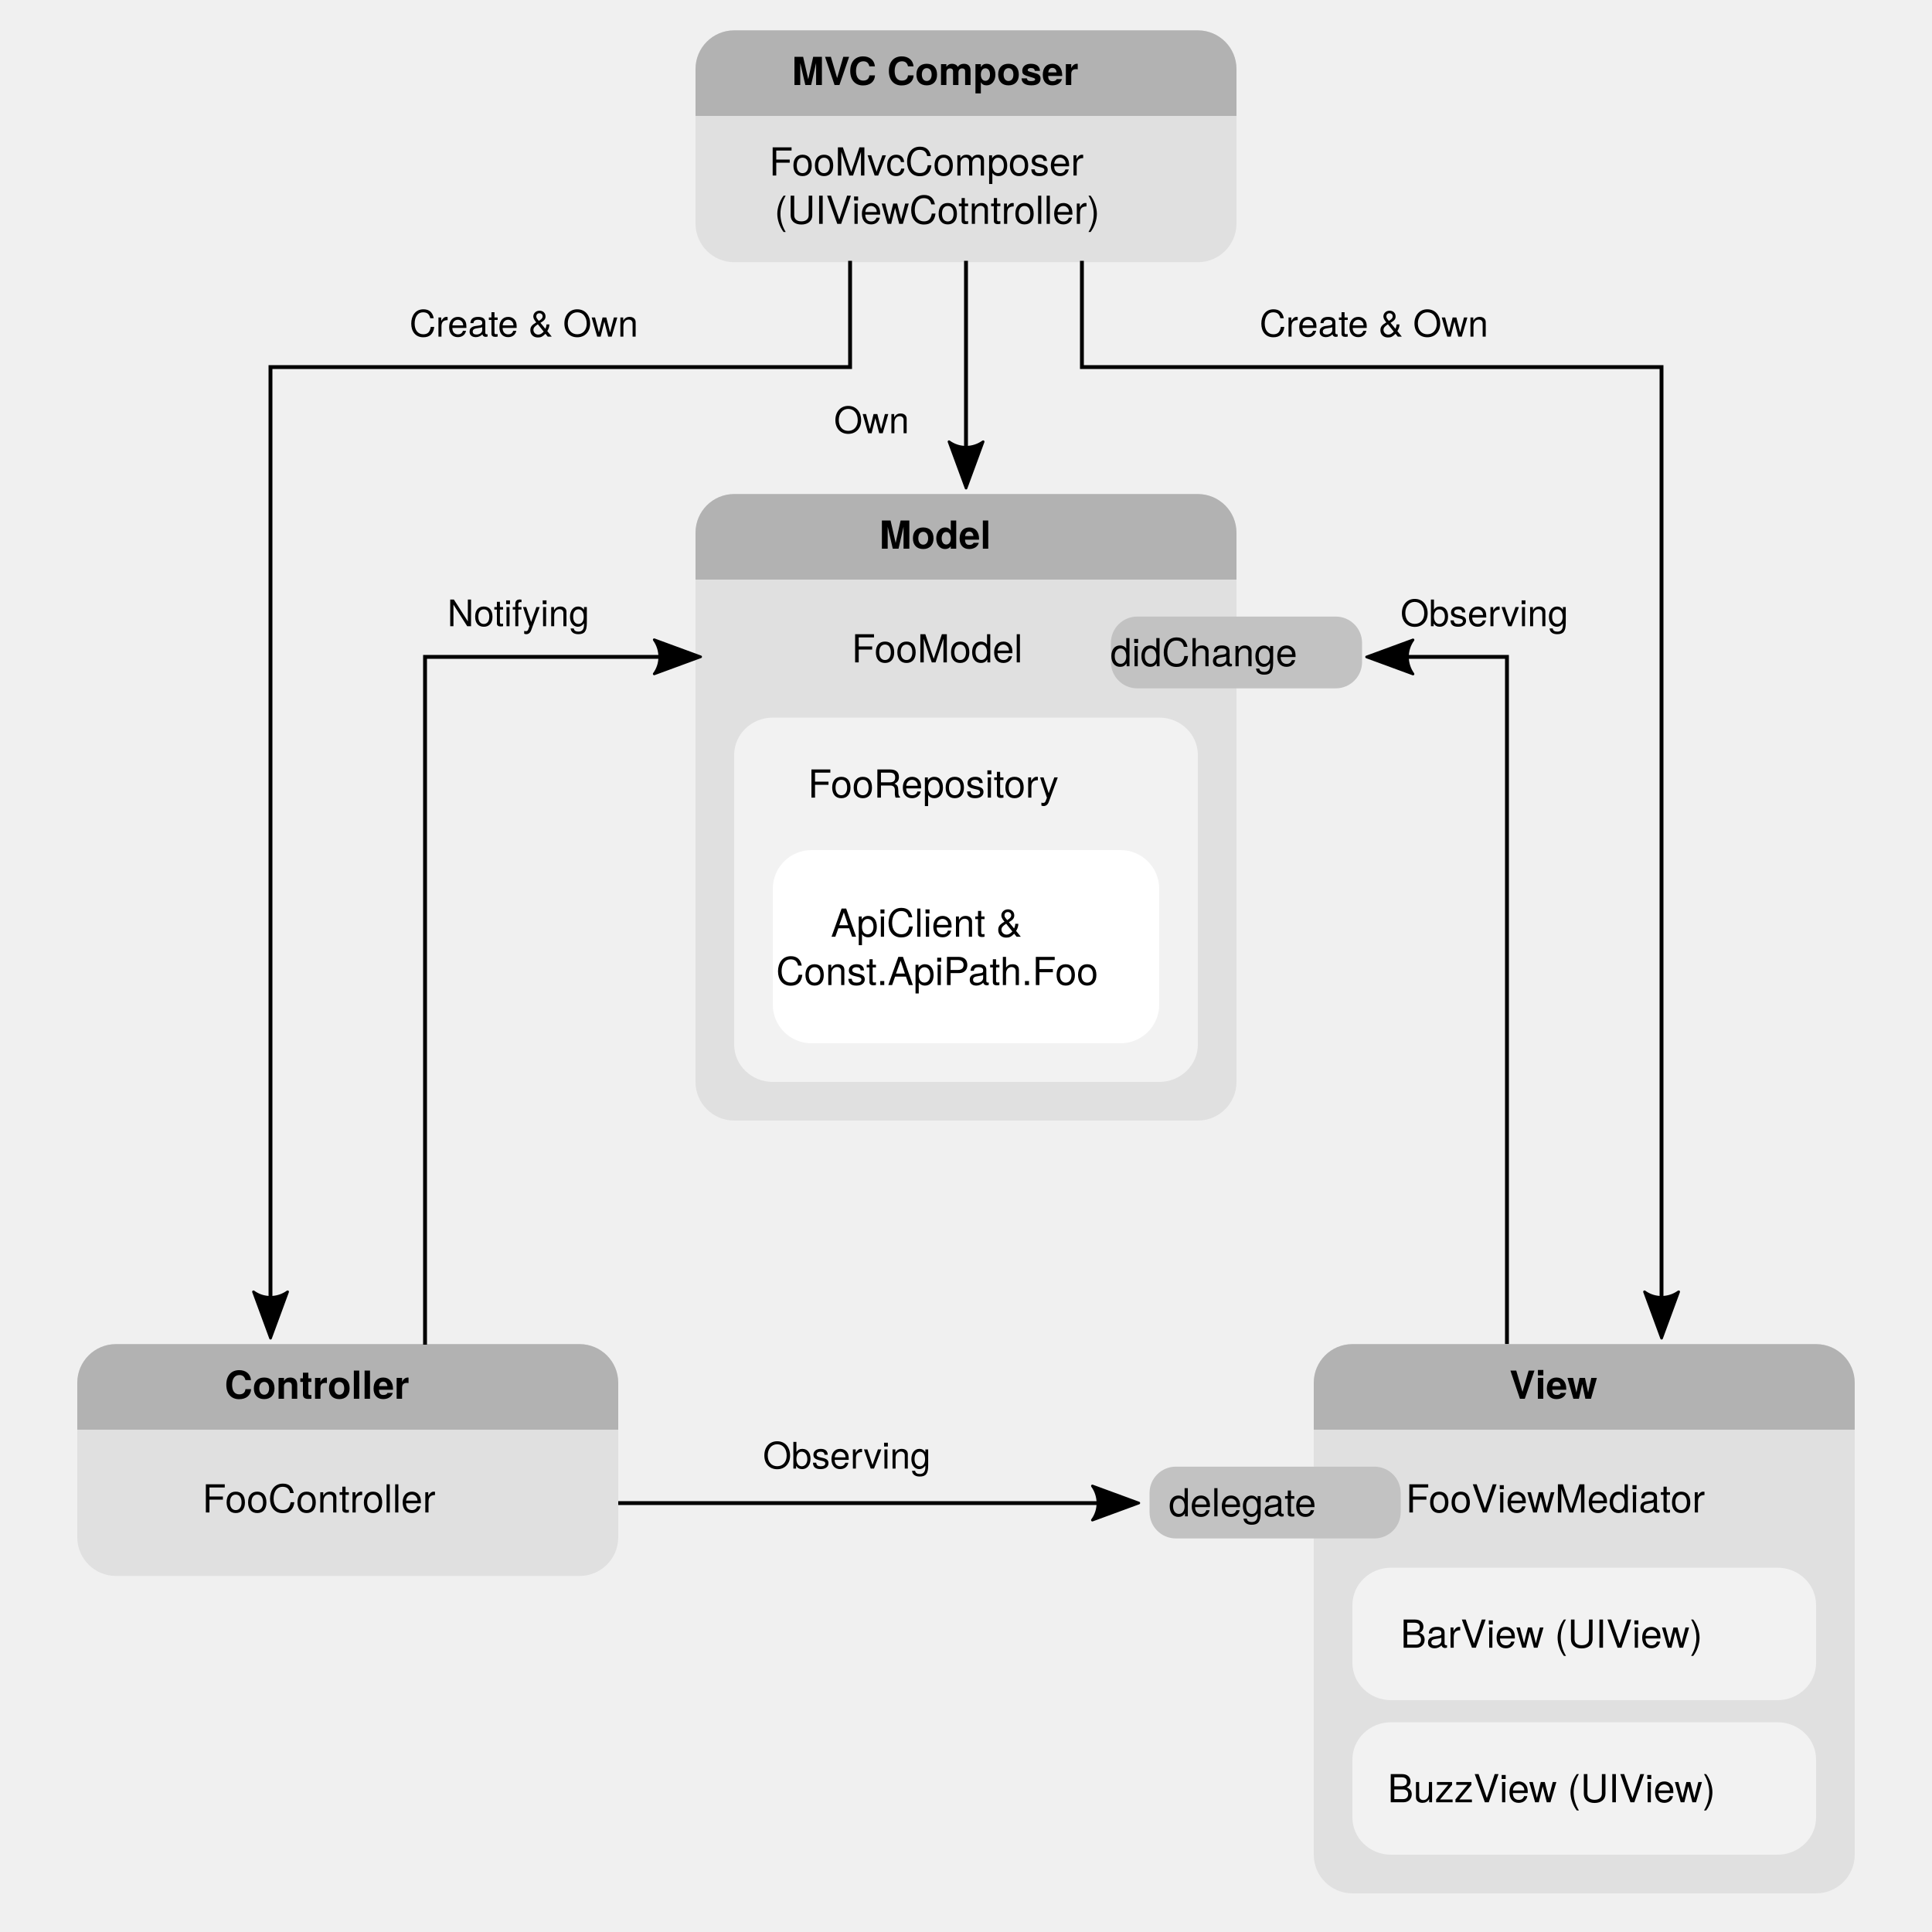
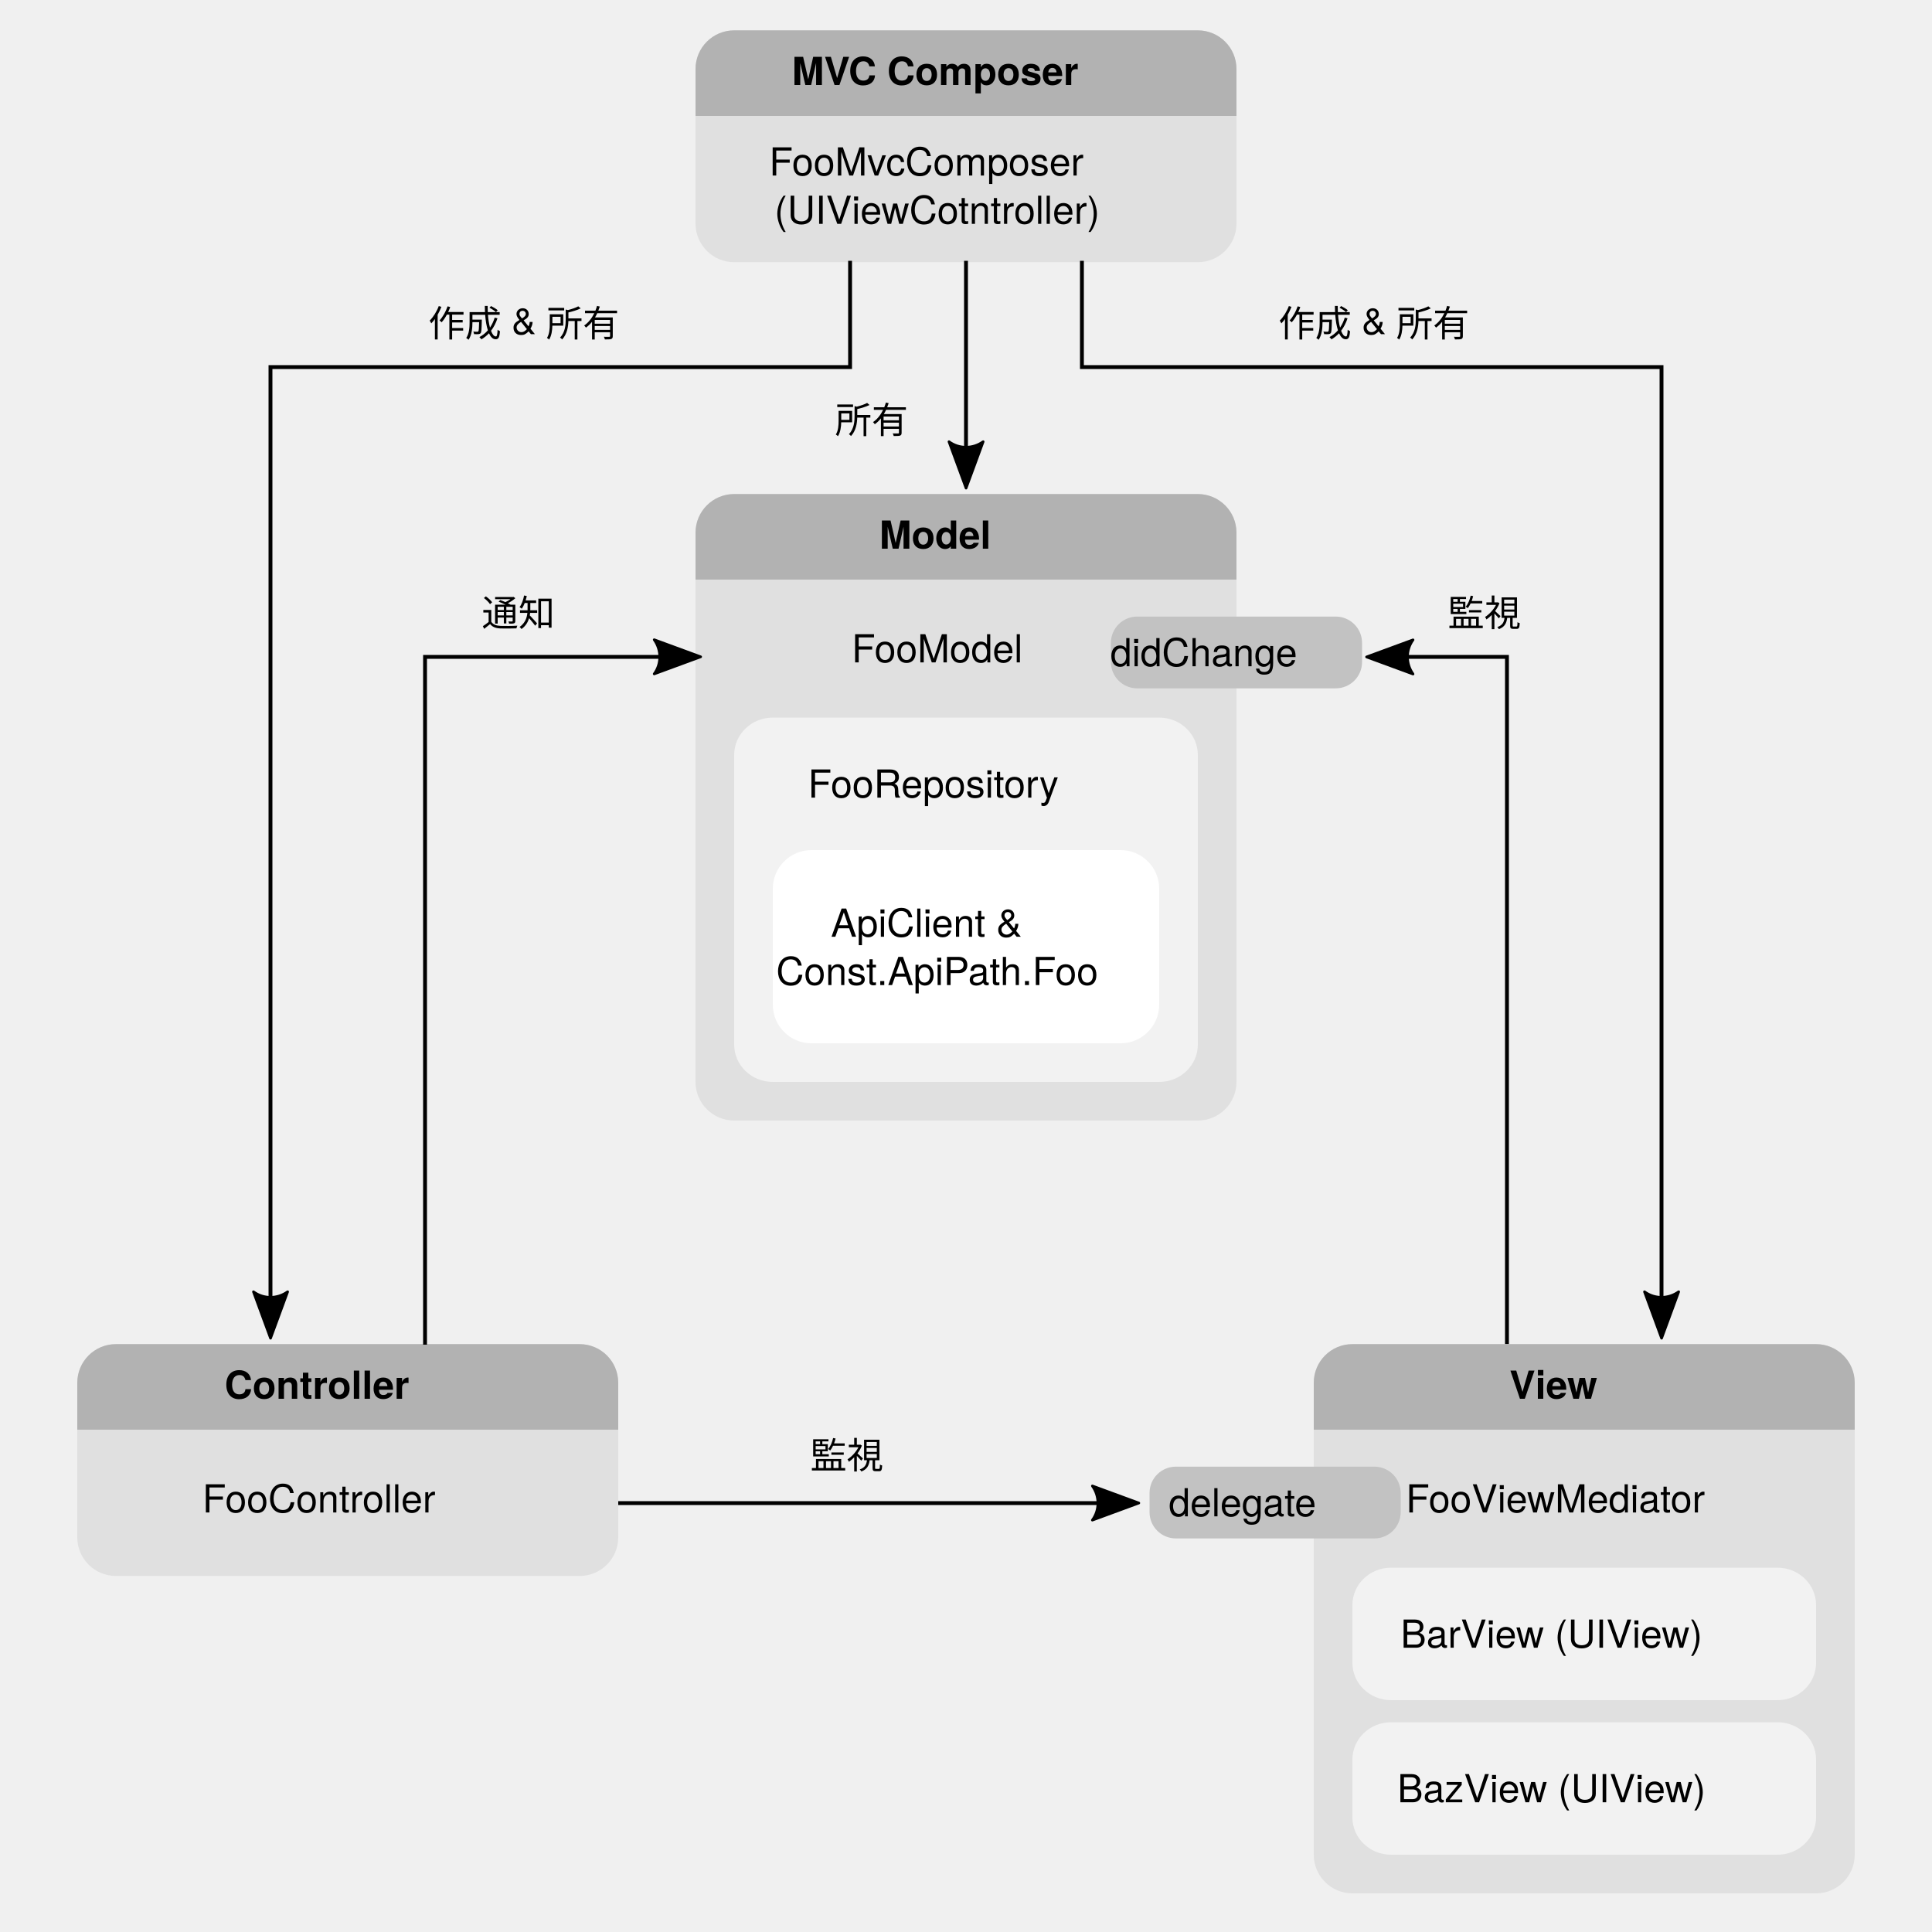
<svg xmlns="http://www.w3.org/2000/svg" width="1000" height="1000" viewBox="0 0 1000 1000" id="svg2" version="1.1">
  <defs id="defs4">
    <marker style="overflow:visible" id="marker6301" refX="0" refY="0" orient="auto">
      <path transform="matrix(-0.8,0,0,-0.8,-10,0)" style="fill:#000000;fill-opacity:1;fill-rule:evenodd;stroke:#000000;stroke-width:1pt;stroke-opacity:1" d="M 0,0 5,-5 -12.5,0 5,5 0,0 Z" id="path6303" />
    </marker>
    <marker style="overflow:visible" id="marker6297" refX="0" refY="0" orient="auto">
      <path transform="matrix(-0.8,0,0,-0.8,-10,0)" style="fill:#000000;fill-opacity:1;fill-rule:evenodd;stroke:#000000;stroke-width:1pt;stroke-opacity:1" d="M 0,0 5,-5 -12.5,0 5,5 0,0 Z" id="path6299" />
    </marker>
    <marker style="overflow:visible" id="marker6293" refX="0" refY="0" orient="auto">
      <path transform="matrix(-0.8,0,0,-0.8,-10,0)" style="fill:#000000;fill-opacity:1;fill-rule:evenodd;stroke:#000000;stroke-width:1pt;stroke-opacity:1" d="M 0,0 5,-5 -12.5,0 5,5 0,0 Z" id="path6295" />
    </marker>
    <marker style="overflow:visible" id="marker6289" refX="0" refY="0" orient="auto">
      <path transform="matrix(-0.8,0,0,-0.8,-10,0)" style="fill:#000000;fill-opacity:1;fill-rule:evenodd;stroke:#000000;stroke-width:1pt;stroke-opacity:1" d="M 0,0 5,-5 -12.5,0 5,5 0,0 Z" id="path6291" />
    </marker>
    <marker style="overflow:visible" id="marker6279" refX="0" refY="0" orient="auto">
      <path transform="matrix(-0.8,0,0,-0.8,-10,0)" style="fill:#000000;fill-opacity:1;fill-rule:evenodd;stroke:#000000;stroke-width:1pt;stroke-opacity:1" d="M 0,0 5,-5 -12.5,0 5,5 0,0 Z" id="path6281" />
    </marker>
    <marker style="overflow:visible" id="marker6275" refX="0" refY="0" orient="auto">
      <path transform="matrix(-0.8,0,0,-0.8,-10,0)" style="fill:#000000;fill-opacity:1;fill-rule:evenodd;stroke:#000000;stroke-width:1pt;stroke-opacity:1" d="M 0,0 5,-5 -12.5,0 5,5 0,0 Z" id="path6277" />
    </marker>
    <marker style="overflow:visible" id="marker5767" refX="0" refY="0" orient="auto">
      <path transform="matrix(-0.8,0,0,-0.8,-10,0)" style="fill:#000000;fill-opacity:1;fill-rule:evenodd;stroke:#000000;stroke-width:1pt;stroke-opacity:1" d="M 0,0 5,-5 -12.5,0 5,5 0,0 Z" id="path5769" />
    </marker>
    <marker style="overflow:visible" id="marker4939" refX="0" refY="0" orient="auto">
      <path transform="matrix(-0.8,0,0,-0.8,-10,0)" style="fill:#000000;fill-opacity:1;fill-rule:evenodd;stroke:#000000;stroke-width:1pt;stroke-opacity:1" d="M 0,0 5,-5 -12.5,0 5,5 0,0 Z" id="path4941" />
    </marker>
    <marker style="overflow:visible" id="marker4935" refX="0" refY="0" orient="auto">
      <path transform="matrix(-0.8,0,0,-0.8,-10,0)" style="fill:#000000;fill-opacity:1;fill-rule:evenodd;stroke:#000000;stroke-width:1pt;stroke-opacity:1" d="M 0,0 5,-5 -12.5,0 5,5 0,0 Z" id="path4937" />
    </marker>
    <marker style="overflow:visible" id="marker4931" refX="0" refY="0" orient="auto">
      <path transform="matrix(-0.8,0,0,-0.8,-10,0)" style="fill:#000000;fill-opacity:1;fill-rule:evenodd;stroke:#000000;stroke-width:1pt;stroke-opacity:1" d="M 0,0 5,-5 -12.5,0 5,5 0,0 Z" id="path4933" />
    </marker>
    <marker style="overflow:visible" id="marker4927" refX="0" refY="0" orient="auto">
      <path transform="matrix(-0.8,0,0,-0.8,-10,0)" style="fill:#000000;fill-opacity:1;fill-rule:evenodd;stroke:#000000;stroke-width:1pt;stroke-opacity:1" d="M 0,0 5,-5 -12.5,0 5,5 0,0 Z" id="path4929" />
    </marker>
    <marker style="overflow:visible" id="marker4923" refX="0" refY="0" orient="auto">
      <path transform="matrix(-0.8,0,0,-0.8,-10,0)" style="fill:#000000;fill-opacity:1;fill-rule:evenodd;stroke:#000000;stroke-width:1pt;stroke-opacity:1" d="M 0,0 5,-5 -12.5,0 5,5 0,0 Z" id="path4925" />
    </marker>
    <marker style="overflow:visible" id="marker4743" refX="0" refY="0" orient="auto">
      <path transform="matrix(-0.8,0,0,-0.8,-10,0)" style="fill:#000000;fill-opacity:1;fill-rule:evenodd;stroke:#000000;stroke-width:1pt;stroke-opacity:1" d="M 0,0 5,-5 -12.5,0 5,5 0,0 Z" id="path4745" />
    </marker>
    <marker style="overflow:visible" id="marker4575" refX="0" refY="0" orient="auto">
      <path transform="matrix(-0.8,0,0,-0.8,-10,0)" style="fill:#000000;fill-opacity:1;fill-rule:evenodd;stroke:#000000;stroke-width:1pt;stroke-opacity:1" d="M 0,0 5,-5 -12.5,0 5,5 0,0 Z" id="path4577" />
    </marker>
    <marker style="overflow:visible" id="marker4571" refX="0" refY="0" orient="auto">
      <path transform="matrix(-0.8,0,0,-0.8,-10,0)" style="fill:#000000;fill-opacity:1;fill-rule:evenodd;stroke:#000000;stroke-width:1pt;stroke-opacity:1" d="M 0,0 5,-5 -12.5,0 5,5 0,0 Z" id="path4573" />
    </marker>
    <marker style="overflow:visible" id="marker4567" refX="0" refY="0" orient="auto">
      <path transform="matrix(-0.8,0,0,-0.8,-10,0)" style="fill:#000000;fill-opacity:1;fill-rule:evenodd;stroke:#000000;stroke-width:1pt;stroke-opacity:1" d="M 0,0 5,-5 -12.5,0 5,5 0,0 Z" id="path4569" />
    </marker>
    <marker style="overflow:visible" id="marker4563" refX="0" refY="0" orient="auto">
      <path transform="matrix(-0.8,0,0,-0.8,-10,0)" style="fill:#000000;fill-opacity:1;fill-rule:evenodd;stroke:#000000;stroke-width:1pt;stroke-opacity:1" d="M 0,0 5,-5 -12.5,0 5,5 0,0 Z" id="path4565" />
    </marker>
    <marker style="overflow:visible" id="marker4559" refX="0" refY="0" orient="auto">
      <path transform="matrix(-0.8,0,0,-0.8,-10,0)" style="fill:#000000;fill-opacity:1;fill-rule:evenodd;stroke:#000000;stroke-width:1pt;stroke-opacity:1" d="M 0,0 5,-5 -12.5,0 5,5 0,0 Z" id="path4561" />
    </marker>
    <marker orient="auto" refY="0" refX="0" id="marker9125" style="overflow:visible">
      <path id="path9127" style="fill:#000000;fill-opacity:1;fill-rule:evenodd;stroke:#000000;stroke-width:0.625;stroke-linejoin:round;stroke-opacity:1" d="M 8.719,4.034 -2.207,0.016 8.719,-4.002 c -1.745,2.372 -1.735,5.617 -6e-7,8.035 z" transform="matrix(-1.1,0,0,-1.1,-1.1,0)" />
    </marker>
    <marker style="overflow:visible" id="marker8175" refX="0" refY="0" orient="auto">
      <path transform="matrix(-1.1,0,0,-1.1,-1.1,0)" d="M 8.719,4.034 -2.207,0.016 8.719,-4.002 c -1.745,2.372 -1.735,5.617 -6e-7,8.035 z" style="fill:#000000;fill-opacity:1;fill-rule:evenodd;stroke:#000000;stroke-width:0.625;stroke-linejoin:round;stroke-opacity:1" id="path8177" />
    </marker>
    <marker orient="auto" refY="0" refX="0" id="marker7715" style="overflow:visible">
      <path id="path7717" style="fill:#000000;fill-opacity:1;fill-rule:evenodd;stroke:#000000;stroke-width:0.625;stroke-linejoin:round;stroke-opacity:1" d="M 8.719,4.034 -2.207,0.016 8.719,-4.002 c -1.745,2.372 -1.735,5.617 -6e-7,8.035 z" transform="matrix(-1.1,0,0,-1.1,-1.1,0)" />
    </marker>
    <marker orient="auto" refY="0" refX="0" id="marker7577" style="overflow:visible">
      <path id="path7579" style="fill:#000000;fill-opacity:1;fill-rule:evenodd;stroke:#000000;stroke-width:0.625;stroke-linejoin:round;stroke-opacity:1" d="M 8.719,4.034 -2.207,0.016 8.719,-4.002 c -1.745,2.372 -1.735,5.617 -6e-7,8.035 z" transform="matrix(-1.1,0,0,-1.1,-1.1,0)" />
    </marker>
    <marker orient="auto" refY="0" refX="0" id="marker7299" style="overflow:visible">
      <path id="path7301" style="fill:#000000;fill-opacity:1;fill-rule:evenodd;stroke:#000000;stroke-width:0.625;stroke-linejoin:round;stroke-opacity:1" d="M 8.719,4.034 -2.207,0.016 8.719,-4.002 c -1.745,2.372 -1.735,5.617 -6e-7,8.035 z" transform="matrix(-1.1,0,0,-1.1,-1.1,0)" />
    </marker>
    <marker style="overflow:visible" id="marker7235" refX="0" refY="0" orient="auto">
      <path transform="matrix(1.1,0,0,1.1,1.1,0)" d="M 8.719,4.034 -2.207,0.016 8.719,-4.002 c -1.745,2.372 -1.735,5.617 -6e-7,8.035 z" style="fill:#000000;fill-opacity:1;fill-rule:evenodd;stroke:#000000;stroke-width:0.625;stroke-linejoin:round;stroke-opacity:1" id="path7237" />
    </marker>
    <marker orient="auto" refY="0" refX="0" id="Arrow2Lstart" style="overflow:visible">
      <path id="path4268" style="fill:#000000;fill-opacity:1;fill-rule:evenodd;stroke:#000000;stroke-width:0.625;stroke-linejoin:round;stroke-opacity:1" d="M 8.719,4.034 -2.207,0.016 8.719,-4.002 c -1.745,2.372 -1.735,5.617 -6e-7,8.035 z" transform="matrix(1.1,0,0,1.1,1.1,0)" />
    </marker>
    <marker style="overflow:visible" id="marker7043" refX="0" refY="0" orient="auto">
      <path transform="matrix(0.8,0,0,0.8,10,0)" style="fill:#000000;fill-opacity:1;fill-rule:evenodd;stroke:#000000;stroke-width:1pt;stroke-opacity:1" d="M 0,0 5,-5 -12.5,0 5,5 0,0 Z" id="path7045" />
    </marker>
    <marker orient="auto" refY="0" refX="0" id="marker6701" style="overflow:visible">
      <path id="path6703" style="fill:#000000;fill-opacity:1;fill-rule:evenodd;stroke:#000000;stroke-width:0.625;stroke-linejoin:round;stroke-opacity:1" d="M 8.719,4.034 -2.207,0.016 8.719,-4.002 c -1.745,2.372 -1.735,5.617 -6e-7,8.035 z" transform="matrix(-1.1,0,0,-1.1,-1.1,0)" />
    </marker>
    <marker orient="auto" refY="0" refX="0" id="marker6187" style="overflow:visible">
      <path id="path6189" style="fill:#000000;fill-opacity:1;fill-rule:evenodd;stroke:#000000;stroke-width:0.625;stroke-linejoin:round;stroke-opacity:1" d="M 8.719,4.034 -2.207,0.016 8.719,-4.002 c -1.745,2.372 -1.735,5.617 -6e-7,8.035 z" transform="matrix(-1.1,0,0,-1.1,-1.1,0)" />
    </marker>
    <marker style="overflow:visible" id="marker6123" refX="0" refY="0" orient="auto">
      <path transform="matrix(-1.1,0,0,-1.1,-1.1,0)" d="M 8.719,4.034 -2.207,0.016 8.719,-4.002 c -1.745,2.372 -1.735,5.617 -6e-7,8.035 z" style="fill:#000000;fill-opacity:1;fill-rule:evenodd;stroke:#000000;stroke-width:0.625;stroke-linejoin:round;stroke-opacity:1" id="path6125" />
    </marker>
    <marker orient="auto" refY="0" refX="0" id="marker6065" style="overflow:visible">
      <path id="path6067" style="fill:#000000;fill-opacity:1;fill-rule:evenodd;stroke:#000000;stroke-width:0.625;stroke-linejoin:round;stroke-opacity:1" d="M 8.719,4.034 -2.207,0.016 8.719,-4.002 c -1.745,2.372 -1.735,5.617 -6e-7,8.035 z" transform="matrix(-1.1,0,0,-1.1,-1.1,0)" />
    </marker>
    <marker style="overflow:visible" id="marker4852" refX="0" refY="0" orient="auto">
      <path transform="matrix(-1.1,0,0,-1.1,-1.1,0)" d="M 8.719,4.034 -2.207,0.016 8.719,-4.002 c -1.745,2.372 -1.735,5.617 -6e-7,8.035 z" style="fill:#000000;fill-opacity:1;fill-rule:evenodd;stroke:#000000;stroke-width:0.625;stroke-linejoin:round;stroke-opacity:1" id="path4854" />
    </marker>
    <clipPath clipPathUnits="userSpaceOnUse" id="clipPath4194">
      <rect ry="20" rx="20" y="52.362" x="240" height="120" width="280" id="rect4196" style="fill:#e0e0e0;fill-opacity:1;stroke:none;stroke-width:1.5;stroke-miterlimit:4;stroke-dasharray:none;stroke-opacity:1" />
    </clipPath>
  </defs>
  <g id="layer1" transform="translate(0,-52.36216)">
    <rect ry="20" rx="20" y="68.076" x="360" height="120" width="280" id="rect5971" style="fill:#e0e0e0;fill-opacity:1;stroke:none;stroke-width:1.5;stroke-miterlimit:4;stroke-dasharray:none;stroke-opacity:1" />
    <text id="text5973" y="143.219" x="498.973" style="font-style:normal;font-variant:normal;font-weight:normal;font-stretch:normal;font-size:20px;line-height:125%;font-family:'Helvetica Neue';-inkscape-font-specification:'Helvetica Neue, Normal';text-align:center;letter-spacing:0px;word-spacing:0px;writing-mode:lr-tb;text-anchor:middle;fill:#000000;fill-opacity:1;stroke:none;stroke-width:1px;stroke-linecap:butt;stroke-linejoin:miter;stroke-opacity:1" xml:space="preserve">
      <tspan y="143.219" x="498.973" id="tspan5975">FooMvcComposer</tspan>
      <tspan y="168.219" x="498.973" id="tspan4700">(UIViewCotntroller)</tspan>
    </text>
    <rect transform="translate(120,15.71429)" clip-path="url(#clipPath4194)" ry="0" rx="0" y="32.362" x="180" height="64.286" width="393.571" id="rect5977" style="fill:#b2b2b2;fill-opacity:1;stroke:none;stroke-width:1.5;stroke-miterlimit:4;stroke-dasharray:none;stroke-opacity:1" />
    <text id="text5979" y="96.357" x="497.946" style="font-style:normal;font-variant:normal;font-weight:bold;font-stretch:normal;font-size:20px;line-height:125%;font-family:'Helvetica Neue';-inkscape-font-specification:'Helvetica Neue, Bold';text-align:center;letter-spacing:0px;word-spacing:0px;writing-mode:lr-tb;text-anchor:middle;fill:#000000;fill-opacity:1;stroke:none;stroke-width:1px;stroke-linecap:butt;stroke-linejoin:miter;stroke-opacity:1" xml:space="preserve">
      <tspan id="tspan5981" y="96.357" x="497.946">MVC Composer</tspan>
    </text>
    <rect style="fill:#e0e0e0;fill-opacity:1;stroke:none;stroke-width:1.5;stroke-miterlimit:4;stroke-dasharray:none;stroke-opacity:1" id="rect5983" width="280" height="324.286" x="360" y="308.076" rx="20" ry="20" />
    <text xml:space="preserve" style="font-style:normal;font-variant:normal;font-weight:normal;font-stretch:normal;font-size:20px;line-height:125%;font-family:'Helvetica Neue';-inkscape-font-specification:'Helvetica Neue, Normal';text-align:center;letter-spacing:0px;word-spacing:0px;writing-mode:lr-tb;text-anchor:middle;fill:#000000;fill-opacity:1;stroke:none;stroke-width:1px;stroke-linecap:butt;stroke-linejoin:miter;stroke-opacity:1" x="498.973" y="395.219" id="text5985">
      <tspan id="tspan5987" x="498.973" y="395.219">FooModel</tspan>
    </text>
    <rect style="fill:#b2b2b2;fill-opacity:1;stroke:none;stroke-width:1.5;stroke-miterlimit:4;stroke-dasharray:none;stroke-opacity:1" id="rect5989" width="393.571" height="64.286" x="180" y="32.362" rx="0" ry="0" clip-path="url(#clipPath4194)" transform="translate(120,255.7143)" />
    <text xml:space="preserve" style="font-style:normal;font-variant:normal;font-weight:bold;font-stretch:normal;font-size:20px;line-height:125%;font-family:'Helvetica Neue';-inkscape-font-specification:'Helvetica Neue, Bold';text-align:center;letter-spacing:0px;word-spacing:0px;writing-mode:lr-tb;text-anchor:middle;fill:#000000;fill-opacity:1;stroke:none;stroke-width:1px;stroke-linecap:butt;stroke-linejoin:miter;stroke-opacity:1" x="497.946" y="336.357" id="text5991">
      <tspan x="497.946" y="336.357" id="tspan5993">Model</tspan>
    </text>
    <rect ry="19.328" rx="20" y="423.791" x="380" height="188.571" width="240" id="rect5995" style="fill:#f2f2f2;fill-opacity:1;stroke:none;stroke-width:1.5;stroke-miterlimit:4;stroke-dasharray:none;stroke-opacity:1" />
    <rect style="fill:#ffffff;fill-opacity:1;stroke:none;stroke-width:1.5;stroke-miterlimit:4;stroke-dasharray:none;stroke-opacity:1" id="rect5997" width="200" height="100" x="400" y="492.362" rx="20" ry="20" />
    <text id="text5999" y="465.219" x="496.973" style="font-style:normal;font-variant:normal;font-weight:normal;font-stretch:normal;font-size:20px;line-height:125%;font-family:'Helvetica Neue';-inkscape-font-specification:'Helvetica Neue, Normal';text-align:center;letter-spacing:0px;word-spacing:0px;writing-mode:lr-tb;text-anchor:middle;fill:#000000;fill-opacity:1;stroke:none;stroke-width:1px;stroke-linecap:butt;stroke-linejoin:miter;stroke-opacity:1" xml:space="preserve">
      <tspan y="465.219" x="496.973" id="tspan6001">FooRepository</tspan>
    </text>
    <text xml:space="preserve" style="font-style:normal;font-variant:normal;font-weight:normal;font-stretch:normal;font-size:20px;line-height:125%;font-family:'Helvetica Neue';-inkscape-font-specification:'Helvetica Neue, Normal';text-align:center;letter-spacing:0px;word-spacing:0px;writing-mode:lr-tb;text-anchor:middle;fill:#000000;fill-opacity:1;stroke:none;stroke-width:1px;stroke-linecap:butt;stroke-linejoin:miter;stroke-opacity:1" x="498.973" y="537.219" id="text6003">
      <tspan id="tspan6005" x="498.973" y="537.219">ApiClient &amp;</tspan>
      <tspan id="tspan6007" x="498.973" y="562.219">Const.ApiPath.Foo</tspan>
    </text>
    <rect style="fill:#e0e0e0;fill-opacity:1;stroke:none;stroke-width:1.5;stroke-miterlimit:4;stroke-dasharray:none;stroke-opacity:1" id="rect6009" width="280" height="120" x="40" y="748.076" rx="20" ry="20" />
-     <text id="text6011" y="376.49" x="781.449" style="font-style:normal;font-variant:normal;font-weight:normal;font-stretch:normal;font-size:18.921px;line-height:125%;font-family:'Helvetica Neue';-inkscape-font-specification:'Helvetica Neue, Normal';text-align:center;letter-spacing:0px;word-spacing:0px;writing-mode:lr-tb;text-anchor:middle;fill:#000000;fill-opacity:1;stroke:none;stroke-width:1px;stroke-linecap:butt;stroke-linejoin:miter;stroke-opacity:1" xml:space="preserve">
-       <tspan y="376.49" x="781.449" id="tspan6013">Observing</tspan>
-     </text>
    <text xml:space="preserve" style="font-style:normal;font-variant:normal;font-weight:normal;font-stretch:normal;font-size:20px;line-height:125%;font-family:'Helvetica Neue';-inkscape-font-specification:'Helvetica Neue, Normal';text-align:center;letter-spacing:0px;word-spacing:0px;writing-mode:lr-tb;text-anchor:middle;fill:#000000;fill-opacity:1;stroke:none;stroke-width:1px;stroke-linecap:butt;stroke-linejoin:miter;stroke-opacity:1" x="178.973" y="835.219" id="text6015">
      <tspan id="tspan6017" x="178.973" y="835.219">FooController</tspan>
    </text>
    <rect style="fill:#b2b2b2;fill-opacity:1;stroke:none;stroke-width:1.5;stroke-miterlimit:4;stroke-dasharray:none;stroke-opacity:1" id="rect6019" width="393.571" height="64.286" x="180" y="32.362" rx="0" ry="0" clip-path="url(#clipPath4194)" transform="translate(-200,695.7143)" />
    <text xml:space="preserve" style="font-style:normal;font-variant:normal;font-weight:bold;font-stretch:normal;font-size:20px;line-height:125%;font-family:'Helvetica Neue';-inkscape-font-specification:'Helvetica Neue, Bold';text-align:center;letter-spacing:0px;word-spacing:0px;writing-mode:lr-tb;text-anchor:middle;fill:#000000;fill-opacity:1;stroke:none;stroke-width:1px;stroke-linecap:butt;stroke-linejoin:miter;stroke-opacity:1" x="177.946" y="776.357" id="text6021">
      <tspan x="177.946" y="776.357" id="tspan6023">Controller</tspan>
    </text>
    <path id="path6025" d="m 360,392.362 -140,0 0,356" style="fill:none;fill-rule:evenodd;stroke:#000000;stroke-width:2;stroke-linecap:butt;stroke-linejoin:miter;stroke-miterlimit:4;stroke-dasharray:none;stroke-opacity:1;marker-start:url(#marker7235)" />
    <path style="fill:none;fill-rule:evenodd;stroke:#000000;stroke-width:2;stroke-linecap:butt;stroke-linejoin:miter;stroke-miterlimit:4;stroke-dasharray:none;stroke-opacity:1;marker-end:url(#marker4852)" d="m 320,830.362 266.791,0" id="path6031" />
    <path style="fill:none;fill-rule:evenodd;stroke:#000000;stroke-width:2;stroke-linecap:butt;stroke-linejoin:miter;stroke-miterlimit:4;stroke-dasharray:none;stroke-opacity:1;marker-start:url(#Arrow2Lstart)" d="m 710,392.362 70,0 0,356" id="path6699" />
-     <text xml:space="preserve" style="font-style:normal;font-variant:normal;font-weight:normal;font-stretch:normal;font-size:18.921px;line-height:125%;font-family:'Helvetica Neue';-inkscape-font-specification:'Helvetica Neue, Normal';text-align:center;letter-spacing:0px;word-spacing:0px;writing-mode:lr-tb;text-anchor:middle;fill:#000000;fill-opacity:1;stroke:none;stroke-width:1px;stroke-linecap:butt;stroke-linejoin:miter;stroke-opacity:1" x="281.449" y="376.49" id="text7277">
-       <tspan id="tspan7279" x="281.449" y="376.49">Notifying</tspan>
-     </text>
    <path style="fill:none;fill-rule:evenodd;stroke:#000000;stroke-width:2;stroke-linecap:butt;stroke-linejoin:miter;stroke-miterlimit:4;stroke-dasharray:none;stroke-opacity:1;marker-end:url(#marker7715)" d="m 440,187.362 0,55 -300,0 0,500" id="path7701" />
    <path id="path7703" d="m 560,187.362 0,55 300,0 0,500" style="fill:none;fill-rule:evenodd;stroke:#000000;stroke-width:2;stroke-linecap:butt;stroke-linejoin:miter;stroke-miterlimit:4;stroke-dasharray:none;stroke-opacity:1;marker-end:url(#marker8175)" />
    <path style="fill:none;fill-rule:evenodd;stroke:#000000;stroke-width:2;stroke-linecap:butt;stroke-linejoin:miter;stroke-miterlimit:4;stroke-dasharray:none;stroke-opacity:1;marker-end:url(#marker9125)" d="m 500,187.362 0,115" id="path7705" />
-     <text xml:space="preserve" style="font-style:normal;font-variant:normal;font-weight:normal;font-stretch:normal;font-size:18.921px;line-height:125%;font-family:'Helvetica Neue';-inkscape-font-specification:'Helvetica Neue, Normal';text-align:center;letter-spacing:0px;word-spacing:0px;writing-mode:lr-tb;text-anchor:middle;fill:#000000;fill-opacity:1;stroke:none;stroke-width:1px;stroke-linecap:butt;stroke-linejoin:miter;stroke-opacity:1" x="284.277" y="226.591" id="text7707">
-       <tspan id="tspan7709" x="284.277" y="226.591">Create &amp; Own</tspan>
-     </text>
-     <text id="text7711" y="226.591" x="724.277" style="font-style:normal;font-variant:normal;font-weight:normal;font-stretch:normal;font-size:18.921px;line-height:125%;font-family:'Helvetica Neue';-inkscape-font-specification:'Helvetica Neue, Normal';text-align:center;letter-spacing:0px;word-spacing:0px;writing-mode:lr-tb;text-anchor:middle;fill:#000000;fill-opacity:1;stroke:none;stroke-width:1px;stroke-linecap:butt;stroke-linejoin:miter;stroke-opacity:1" xml:space="preserve">
-       <tspan y="226.591" x="724.277" id="tspan7713">Create &amp; Own</tspan>
-     </text>
-     <text xml:space="preserve" style="font-style:normal;font-variant:normal;font-weight:normal;font-stretch:normal;font-size:18.921px;line-height:125%;font-family:'Helvetica Neue';-inkscape-font-specification:'Helvetica Neue, Normal';text-align:center;letter-spacing:0px;word-spacing:0px;writing-mode:lr-tb;text-anchor:middle;fill:#000000;fill-opacity:1;stroke:none;stroke-width:1px;stroke-linecap:butt;stroke-linejoin:miter;stroke-opacity:1" x="451.449" y="812.49" id="text8761">
-       <tspan id="tspan8763" x="451.449" y="812.49">Observing</tspan>
-     </text>
    <rect ry="20" rx="20" y="748.076" x="680" height="284.286" width="280" id="rect8765" style="fill:#e0e0e0;fill-opacity:1;stroke:none;stroke-width:1.5;stroke-miterlimit:4;stroke-dasharray:none;stroke-opacity:1" />
    <text id="text8767" y="835.219" x="818.973" style="font-style:normal;font-variant:normal;font-weight:normal;font-stretch:normal;font-size:20px;line-height:125%;font-family:'Helvetica Neue';-inkscape-font-specification:'Helvetica Neue, Normal';text-align:center;letter-spacing:0px;word-spacing:0px;writing-mode:lr-tb;text-anchor:middle;fill:#000000;fill-opacity:1;stroke:none;stroke-width:1px;stroke-linecap:butt;stroke-linejoin:miter;stroke-opacity:1" xml:space="preserve">
      <tspan y="835.219" x="818.973" id="tspan8769">FooViewMediator</tspan>
    </text>
    <rect transform="translate(440,695.7143)" clip-path="url(#clipPath4194)" ry="0" rx="0" y="32.362" x="180" height="64.286" width="393.571" id="rect8771" style="fill:#b2b2b2;fill-opacity:1;stroke:none;stroke-width:1.5;stroke-miterlimit:4;stroke-dasharray:none;stroke-opacity:1" />
    <text id="text8773" y="776.357" x="817.946" style="font-style:normal;font-variant:normal;font-weight:bold;font-stretch:normal;font-size:20px;line-height:125%;font-family:'Helvetica Neue';-inkscape-font-specification:'Helvetica Neue, Bold';text-align:center;letter-spacing:0px;word-spacing:0px;writing-mode:lr-tb;text-anchor:middle;fill:#000000;fill-opacity:1;stroke:none;stroke-width:1px;stroke-linecap:butt;stroke-linejoin:miter;stroke-opacity:1" xml:space="preserve">
      <tspan id="tspan8775" y="776.357" x="817.946">View</tspan>
    </text>
    <rect style="fill:#f2f2f2;fill-opacity:1;stroke:none;stroke-width:1.5;stroke-miterlimit:4;stroke-dasharray:none;stroke-opacity:1" id="rect8777" width="240" height="68.571" x="700" y="863.791" rx="20" ry="19.328" />
    <text xml:space="preserve" style="font-style:normal;font-variant:normal;font-weight:normal;font-stretch:normal;font-size:20px;line-height:125%;font-family:'Helvetica Neue';-inkscape-font-specification:'Helvetica Neue, Normal';text-align:center;letter-spacing:0px;word-spacing:0px;writing-mode:lr-tb;text-anchor:middle;fill:#000000;fill-opacity:1;stroke:none;stroke-width:1px;stroke-linecap:butt;stroke-linejoin:miter;stroke-opacity:1" x="816.973" y="905.219" id="text8779">
      <tspan id="tspan8781" x="816.973" y="905.219">BarView (UIView)</tspan>
    </text>
    <rect ry="19.328" rx="20" y="943.791" x="700" height="68.571" width="240" id="rect8783" style="fill:#f2f2f2;fill-opacity:1;stroke:none;stroke-width:1.5;stroke-miterlimit:4;stroke-dasharray:none;stroke-opacity:1" />
    <text id="text8785" y="985.219" x="816.973" style="font-style:normal;font-variant:normal;font-weight:normal;font-stretch:normal;font-size:20px;line-height:125%;font-family:'Helvetica Neue';-inkscape-font-specification:'Helvetica Neue, Normal';text-align:center;letter-spacing:0px;word-spacing:0px;writing-mode:lr-tb;text-anchor:middle;fill:#000000;fill-opacity:1;stroke:none;stroke-width:1px;stroke-linecap:butt;stroke-linejoin:miter;stroke-opacity:1" xml:space="preserve">
-       <tspan y="985.219" x="816.973" id="tspan8787">BuzzView (UIView)</tspan>
+       <tspan y="985.219" x="816.973" id="tspan8787">BazView (UIView)</tspan>
    </text>
    <rect ry="13.613" rx="13.613" y="811.505" x="595" height="37.143" width="130" id="rect8909" style="fill:#c2c2c2;fill-opacity:1;stroke:none;stroke-width:1.5;stroke-miterlimit:4;stroke-dasharray:none;stroke-opacity:1" />
    <text id="text8911" y="837.219" x="656.973" style="font-style:normal;font-variant:normal;font-weight:normal;font-stretch:normal;font-size:20px;line-height:125%;font-family:'Helvetica Neue';-inkscape-font-specification:'Helvetica Neue, Normal';text-align:center;letter-spacing:0px;word-spacing:0px;writing-mode:lr-tb;text-anchor:middle;fill:#000000;fill-opacity:1;stroke:none;stroke-width:1px;stroke-linecap:butt;stroke-linejoin:miter;stroke-opacity:1" xml:space="preserve">
      <tspan y="837.219" x="656.973" id="tspan8913">delegate</tspan>
    </text>
    <rect style="fill:#c2c2c2;fill-opacity:1;stroke:none;stroke-width:1.5;stroke-miterlimit:4;stroke-dasharray:none;stroke-opacity:1" id="rect9011" width="130" height="37.143" x="575" y="371.505" rx="13.613" ry="13.613" />
    <text xml:space="preserve" style="font-style:normal;font-variant:normal;font-weight:normal;font-stretch:normal;font-size:20px;line-height:125%;font-family:'Helvetica Neue';-inkscape-font-specification:'Helvetica Neue, Normal';text-align:center;letter-spacing:0px;word-spacing:0px;writing-mode:lr-tb;text-anchor:middle;fill:#000000;fill-opacity:1;stroke:none;stroke-width:1px;stroke-linecap:butt;stroke-linejoin:miter;stroke-opacity:1" x="636.973" y="397.219" id="text9013">
      <tspan id="tspan9015" x="636.973" y="397.219">didChange</tspan>
    </text>
-     <text xml:space="preserve" style="font-style:normal;font-variant:normal;font-weight:normal;font-stretch:normal;font-size:18.921px;line-height:125%;font-family:'Helvetica Neue';-inkscape-font-specification:'Helvetica Neue, Normal';text-align:center;letter-spacing:0px;word-spacing:0px;writing-mode:lr-tb;text-anchor:middle;fill:#000000;fill-opacity:1;stroke:none;stroke-width:1px;stroke-linecap:butt;stroke-linejoin:miter;stroke-opacity:1" x="464.277" y="276.591" id="text9651">
+   </g>
+   <g id="layer2" style="display:none">
+     <text transform="translate(0,-52.36216)" id="text6011" y="376.49" x="781.449" style="font-style:normal;font-variant:normal;font-weight:normal;font-stretch:normal;font-size:18.921px;line-height:125%;font-family:'Helvetica Neue';-inkscape-font-specification:'Helvetica Neue, Normal';text-align:center;letter-spacing:0px;word-spacing:0px;writing-mode:lr-tb;text-anchor:middle;fill:#000000;fill-opacity:1;stroke:none;stroke-width:1px;stroke-linecap:butt;stroke-linejoin:miter;stroke-opacity:1" xml:space="preserve">
+       <tspan y="376.49" x="781.449" id="tspan6013">Observing</tspan>
+     </text>
+     <text transform="translate(0,-52.36216)" xml:space="preserve" style="font-style:normal;font-variant:normal;font-weight:normal;font-stretch:normal;font-size:18.921px;line-height:125%;font-family:'Helvetica Neue';-inkscape-font-specification:'Helvetica Neue, Normal';text-align:center;letter-spacing:0px;word-spacing:0px;writing-mode:lr-tb;text-anchor:middle;fill:#000000;fill-opacity:1;stroke:none;stroke-width:1px;stroke-linecap:butt;stroke-linejoin:miter;stroke-opacity:1" x="281.449" y="376.49" id="text7277">
+       <tspan id="tspan7279" x="281.449" y="376.49">Notifying</tspan>
+     </text>
+     <text transform="translate(0,-52.36216)" xml:space="preserve" style="font-style:normal;font-variant:normal;font-weight:normal;font-stretch:normal;font-size:18.921px;line-height:125%;font-family:'Helvetica Neue';-inkscape-font-specification:'Helvetica Neue, Normal';text-align:center;letter-spacing:0px;word-spacing:0px;writing-mode:lr-tb;text-anchor:middle;fill:#000000;fill-opacity:1;stroke:none;stroke-width:1px;stroke-linecap:butt;stroke-linejoin:miter;stroke-opacity:1" x="284.277" y="226.591" id="text7707">
+       <tspan id="tspan7709" x="284.277" y="226.591">Create &amp; Own</tspan>
+     </text>
+     <text transform="translate(0,-52.36216)" id="text7711" y="226.591" x="724.277" style="font-style:normal;font-variant:normal;font-weight:normal;font-stretch:normal;font-size:18.921px;line-height:125%;font-family:'Helvetica Neue';-inkscape-font-specification:'Helvetica Neue, Normal';text-align:center;letter-spacing:0px;word-spacing:0px;writing-mode:lr-tb;text-anchor:middle;fill:#000000;fill-opacity:1;stroke:none;stroke-width:1px;stroke-linecap:butt;stroke-linejoin:miter;stroke-opacity:1" xml:space="preserve">
+       <tspan y="226.591" x="724.277" id="tspan7713">Create &amp; Own</tspan>
+     </text>
+     <text transform="translate(0,-52.36216)" xml:space="preserve" style="font-style:normal;font-variant:normal;font-weight:normal;font-stretch:normal;font-size:18.921px;line-height:125%;font-family:'Helvetica Neue';-inkscape-font-specification:'Helvetica Neue, Normal';text-align:center;letter-spacing:0px;word-spacing:0px;writing-mode:lr-tb;text-anchor:middle;fill:#000000;fill-opacity:1;stroke:none;stroke-width:1px;stroke-linecap:butt;stroke-linejoin:miter;stroke-opacity:1" x="451.449" y="812.49" id="text8761">
+       <tspan id="tspan8763" x="451.449" y="812.49">Observing</tspan>
+     </text>
+     <text transform="translate(0,-52.36216)" xml:space="preserve" style="font-style:normal;font-variant:normal;font-weight:normal;font-stretch:normal;font-size:18.921px;line-height:125%;font-family:'Helvetica Neue';-inkscape-font-specification:'Helvetica Neue, Normal';text-align:center;letter-spacing:0px;word-spacing:0px;writing-mode:lr-tb;text-anchor:middle;fill:#000000;fill-opacity:1;stroke:none;stroke-width:1px;stroke-linecap:butt;stroke-linejoin:miter;stroke-opacity:1" x="464.277" y="276.591" id="text9651">
      <tspan id="tspan9653" x="464.277" y="276.591">Own</tspan>
+     </text>
+   </g>
+   <g id="layer3" style="display:inline">
+     <text xml:space="preserve" style="font-style:normal;font-variant:normal;font-weight:normal;font-stretch:normal;font-size:18.921px;line-height:125%;font-family:'Helvetica Neue';-inkscape-font-specification:'Helvetica Neue, Normal';text-align:center;letter-spacing:0px;word-spacing:0px;writing-mode:lr-tb;text-anchor:middle;fill:#000000;fill-opacity:1;stroke:none;stroke-width:1px;stroke-linecap:butt;stroke-linejoin:miter;stroke-opacity:1" x="781.449" y="324.128" id="text5731">
+       <tspan id="tspan5733" x="781.449" y="324.128">監視</tspan>
+     </text>
+     <text id="text5735" y="324.128" x="281.449" style="font-style:normal;font-variant:normal;font-weight:normal;font-stretch:normal;font-size:18.921px;line-height:125%;font-family:'Helvetica Neue';-inkscape-font-specification:'Helvetica Neue, Normal';text-align:center;letter-spacing:0px;word-spacing:0px;writing-mode:lr-tb;text-anchor:middle;fill:#000000;fill-opacity:1;stroke:none;stroke-width:1px;stroke-linecap:butt;stroke-linejoin:miter;stroke-opacity:1" xml:space="preserve">
+       <tspan y="324.128" x="281.449" id="tspan5737">通知</tspan>
+     </text>
+     <text id="text5739" y="174.229" x="284.277" style="font-style:normal;font-variant:normal;font-weight:normal;font-stretch:normal;font-size:18.921px;line-height:125%;font-family:'Helvetica Neue';-inkscape-font-specification:'Helvetica Neue, Normal';text-align:center;letter-spacing:0px;word-spacing:0px;writing-mode:lr-tb;text-anchor:middle;fill:#000000;fill-opacity:1;stroke:none;stroke-width:1px;stroke-linecap:butt;stroke-linejoin:miter;stroke-opacity:1" xml:space="preserve">
+       <tspan y="174.229" x="284.277" id="tspan5741">作成 &amp; 所有</tspan>
+     </text>
+     <text xml:space="preserve" style="font-style:normal;font-variant:normal;font-weight:normal;font-stretch:normal;font-size:18.921px;line-height:125%;font-family:'Helvetica Neue';-inkscape-font-specification:'Helvetica Neue, Normal';text-align:center;letter-spacing:0px;word-spacing:0px;writing-mode:lr-tb;text-anchor:middle;fill:#000000;fill-opacity:1;stroke:none;stroke-width:1px;stroke-linecap:butt;stroke-linejoin:miter;stroke-opacity:1" x="724.277" y="174.229" id="text5743">
+       <tspan id="tspan5745" x="724.277" y="174.229">作成 &amp; 所有</tspan>
+     </text>
+     <text id="text5747" y="760.128" x="451.449" style="font-style:normal;font-variant:normal;font-weight:normal;font-stretch:normal;font-size:18.921px;line-height:125%;font-family:'Helvetica Neue';-inkscape-font-specification:'Helvetica Neue, Normal';text-align:center;letter-spacing:0px;word-spacing:0px;writing-mode:lr-tb;text-anchor:middle;fill:#000000;fill-opacity:1;stroke:none;stroke-width:1px;stroke-linecap:butt;stroke-linejoin:miter;stroke-opacity:1" xml:space="preserve">
+       <tspan y="760.128" x="451.449" id="tspan5749">監視</tspan>
+     </text>
+     <text id="text5751" y="224.229" x="464.277" style="font-style:normal;font-variant:normal;font-weight:normal;font-stretch:normal;font-size:18.921px;line-height:125%;font-family:'Helvetica Neue';-inkscape-font-specification:'Helvetica Neue, Normal';text-align:center;letter-spacing:0px;word-spacing:0px;writing-mode:lr-tb;text-anchor:middle;fill:#000000;fill-opacity:1;stroke:none;stroke-width:1px;stroke-linecap:butt;stroke-linejoin:miter;stroke-opacity:1" xml:space="preserve">
+       <tspan y="224.229" x="464.277" id="tspan5753">所有</tspan>
    </text>
  </g>
</svg>
